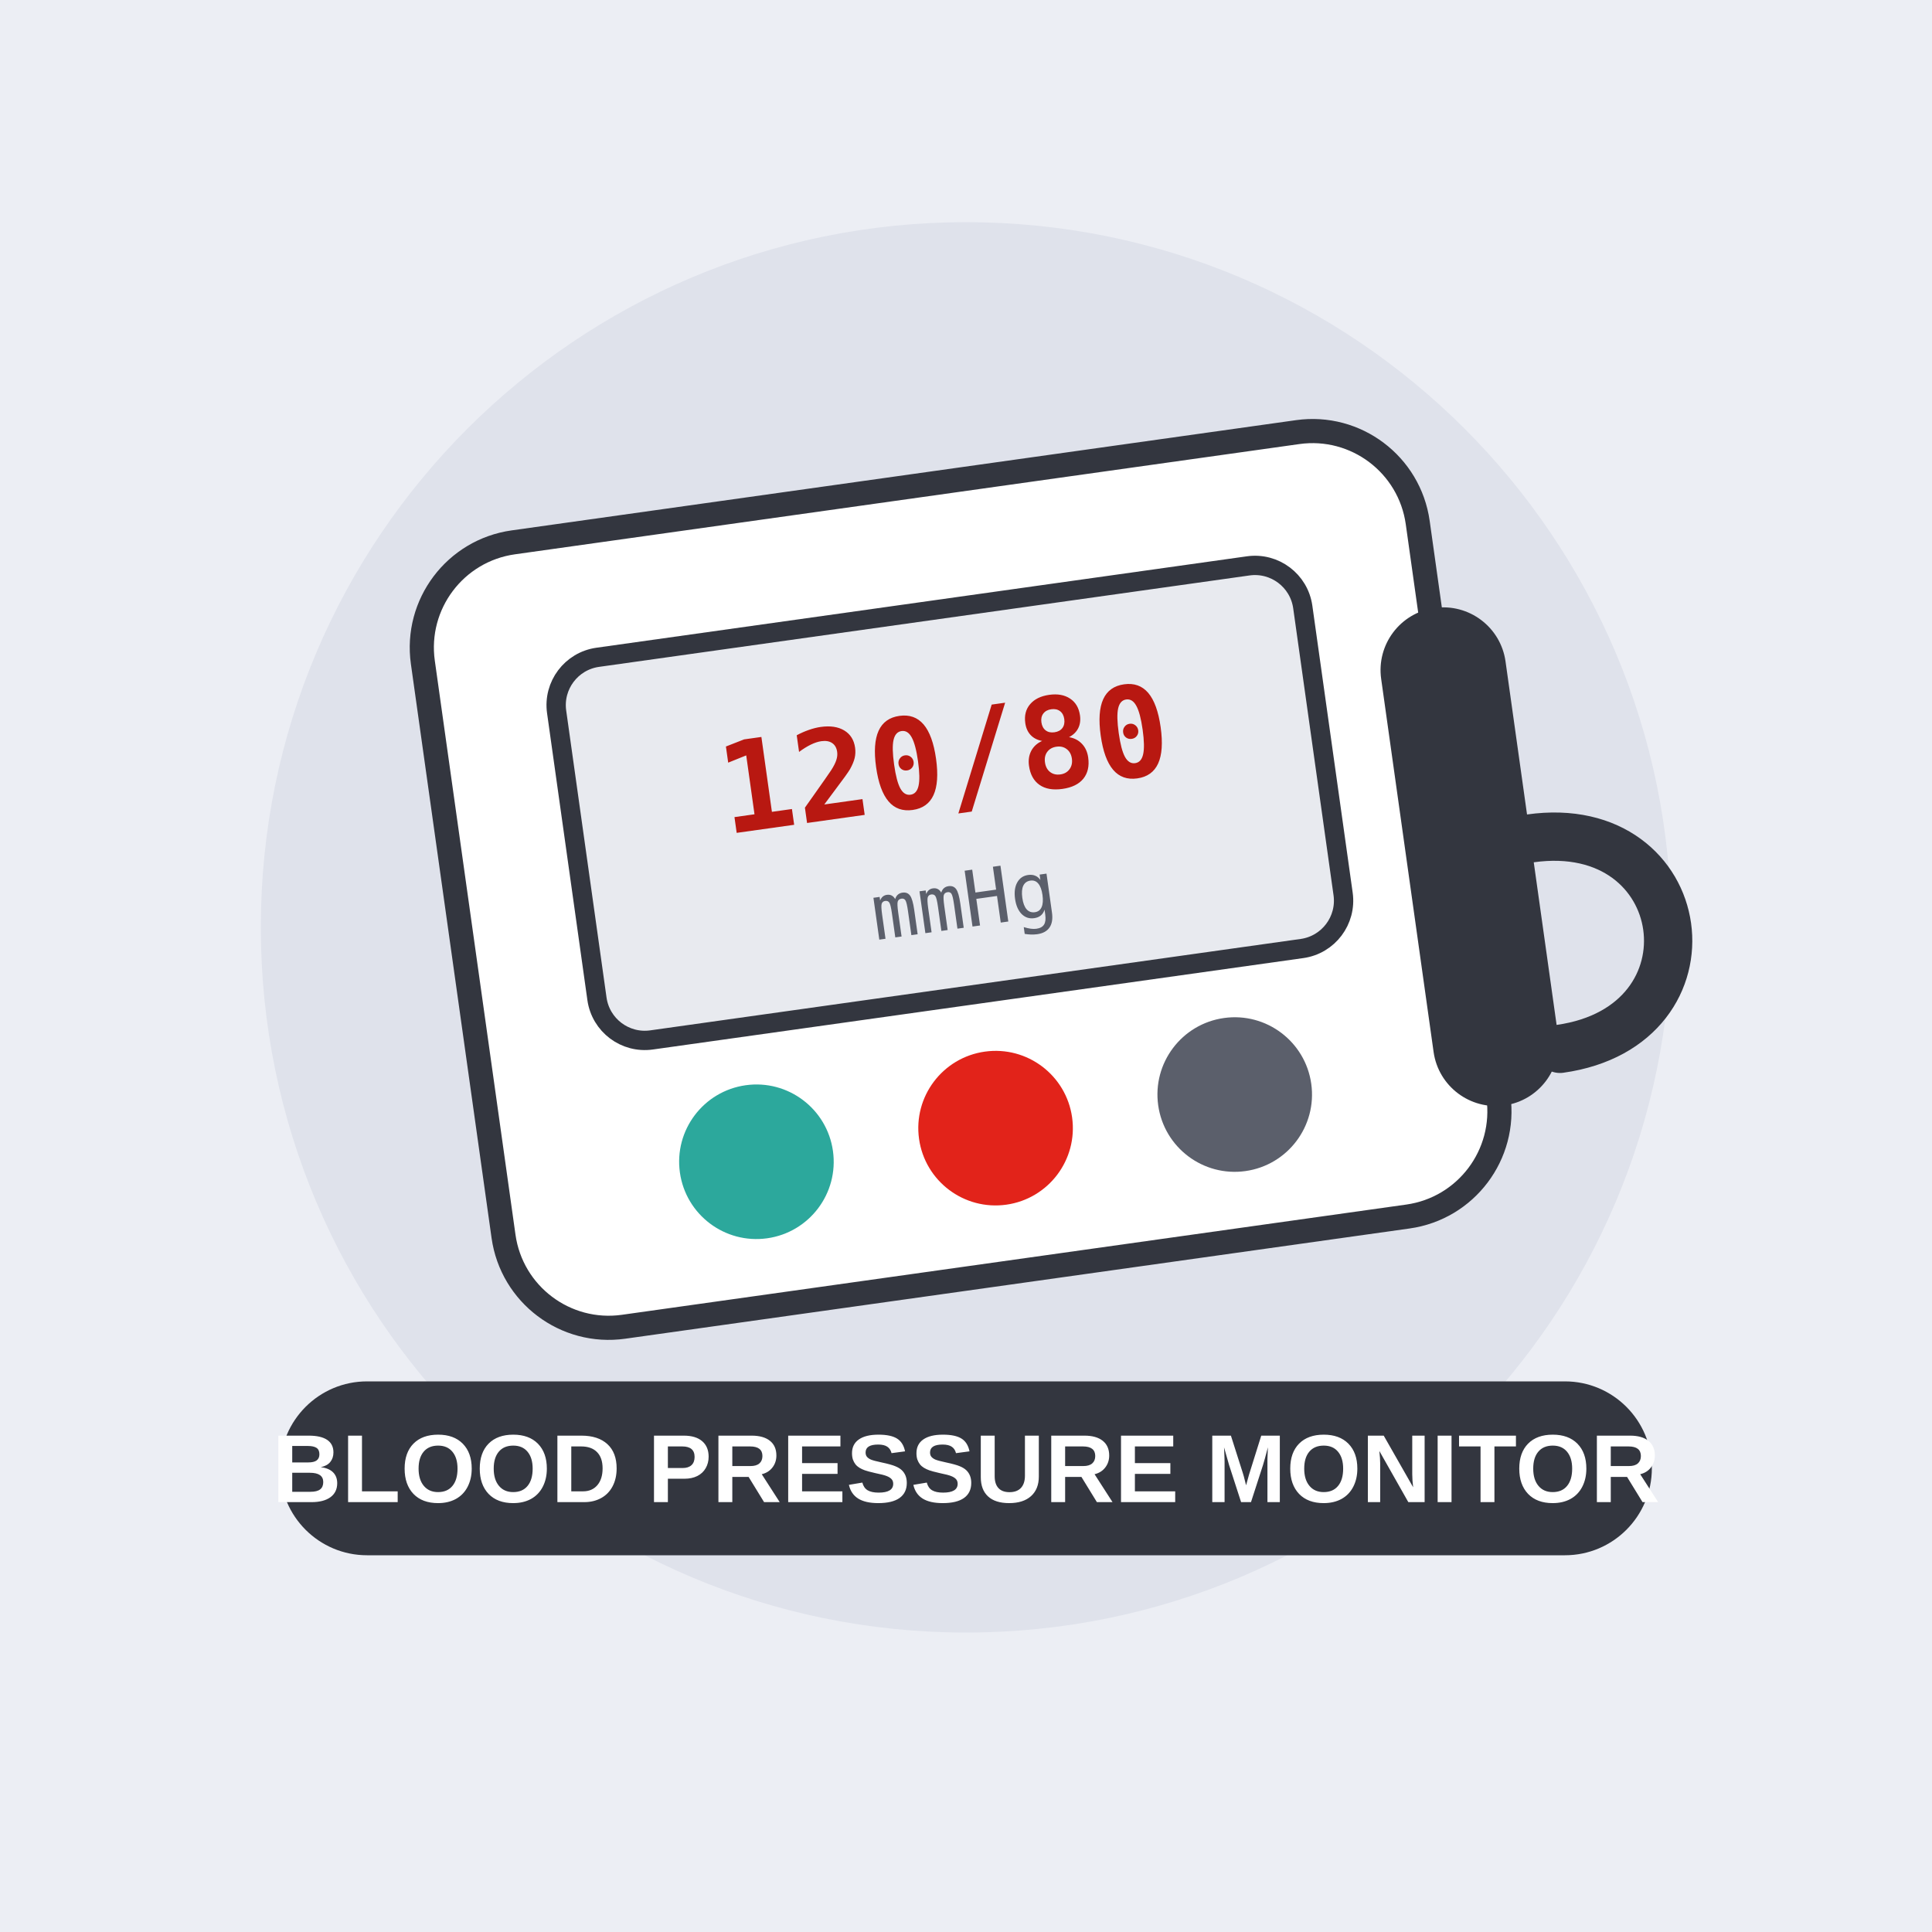
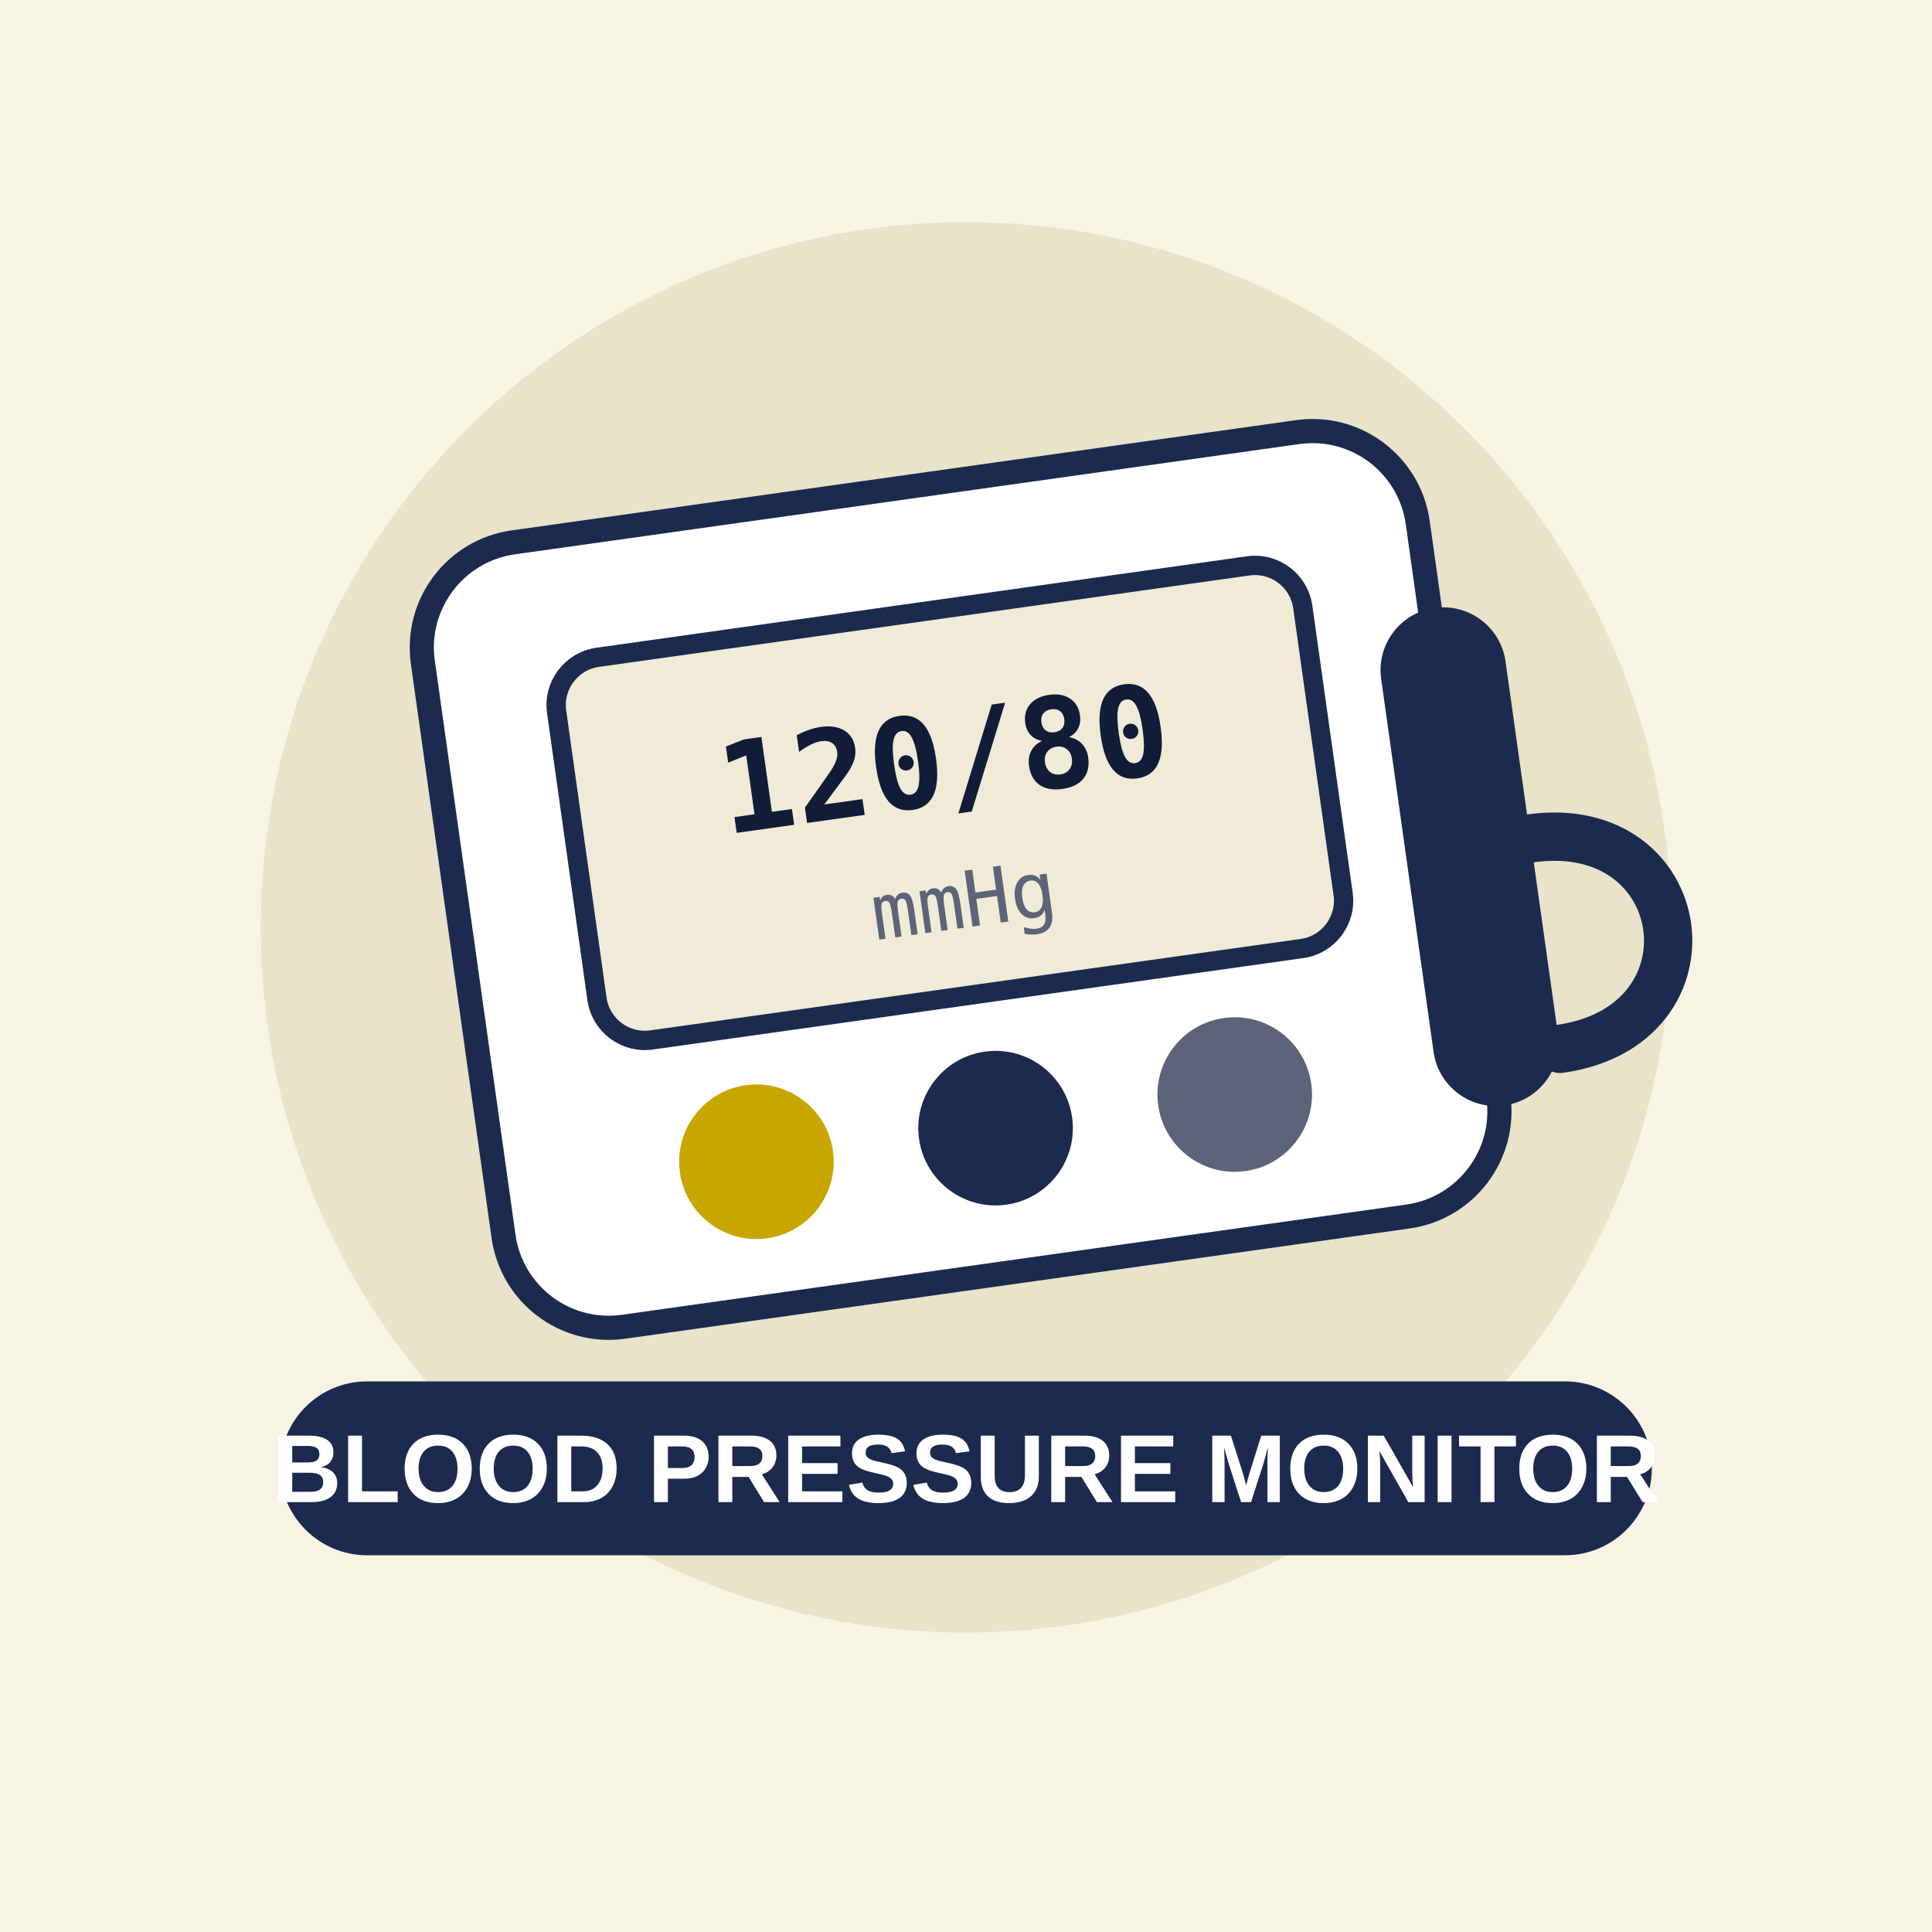
<svg xmlns="http://www.w3.org/2000/svg" viewBox="0 0 400 400" width="400" height="400" role="img" aria-labelledby="t">
-   <rect width="400" height="400" fill="#ECEEF4" />
-   <circle cx="200" cy="192" r="146" fill="#DFE2EB" />
+   <rect width="400" height="400" fill="#F7F4E4" />
+   <circle cx="200" cy="192" r="146" fill="#E8E3C9" />
  <g transform="rotate(-8 200 190)">
-     <rect x="96" y="100" width="208" height="164" rx="22" fill="#FFFFFF" stroke="#33363F" stroke-width="5" />
-     <rect x="122" y="126" width="156" height="80" rx="10" fill="#E8EAEF" stroke="#33363F" stroke-width="4" />
-     <text x="200" y="166" font-family="JetBrains Mono, monospace" font-size="26" font-weight="700" fill="#B81811" text-anchor="middle">120/80</text>
-     <text x="200" y="192" font-family="JetBrains Mono, monospace" font-size="16" fill="#5B5F6B" text-anchor="middle">mmHg</text>
-     <circle cx="150" cy="234" r="16" fill="#2CA89C" />
-     <circle cx="200" cy="234" r="16" fill="#E2231A" />
-     <circle cx="250" cy="234" r="16" fill="#5B5F6B" />
-     <rect x="292" y="140" width="26" height="104" rx="13" fill="#33363F" />
-     <path d="M318 190c34 0 34 44 0 44" fill="none" stroke="#33363F" stroke-width="10" stroke-linecap="round" />
+     <rect x="96" y="100" width="208" height="164" rx="22" fill="#FFFFFF" stroke="#1B2A4E" stroke-width="5" />
+     <rect x="122" y="126" width="156" height="80" rx="10" fill="#EFEBD6" stroke="#1B2A4E" stroke-width="4" />
+     <text x="200" y="166" font-family="JetBrains Mono, monospace" font-size="26" font-weight="700" fill="#101C38" text-anchor="middle">120/80</text>
+     <text x="200" y="192" font-family="JetBrains Mono, monospace" font-size="16" fill="#5B6478" text-anchor="middle">mmHg</text>
+     <circle cx="150" cy="234" r="16" fill="#C8A600" />
+     <circle cx="200" cy="234" r="16" fill="#1B2A4E" />
+     <circle cx="250" cy="234" r="16" fill="#5B6478" />
+     <rect x="292" y="140" width="26" height="104" rx="13" fill="#1B2A4E" />
+     <path d="M318 190c34 0 34 44 0 44" fill="none" stroke="#1B2A4E" stroke-width="10" stroke-linecap="round" />
  </g>
-   <rect x="58" y="286" width="284" height="36" rx="18" fill="#33363F" />
+   <rect x="58" y="286" width="284" height="36" rx="18" fill="#1B2A4E" />
  <text x="200" y="311" font-family="Hind, Arial, sans-serif" font-size="20" font-weight="700" fill="#FFFFFF" text-anchor="middle">BLOOD PRESSURE MONITOR</text>
</svg>
